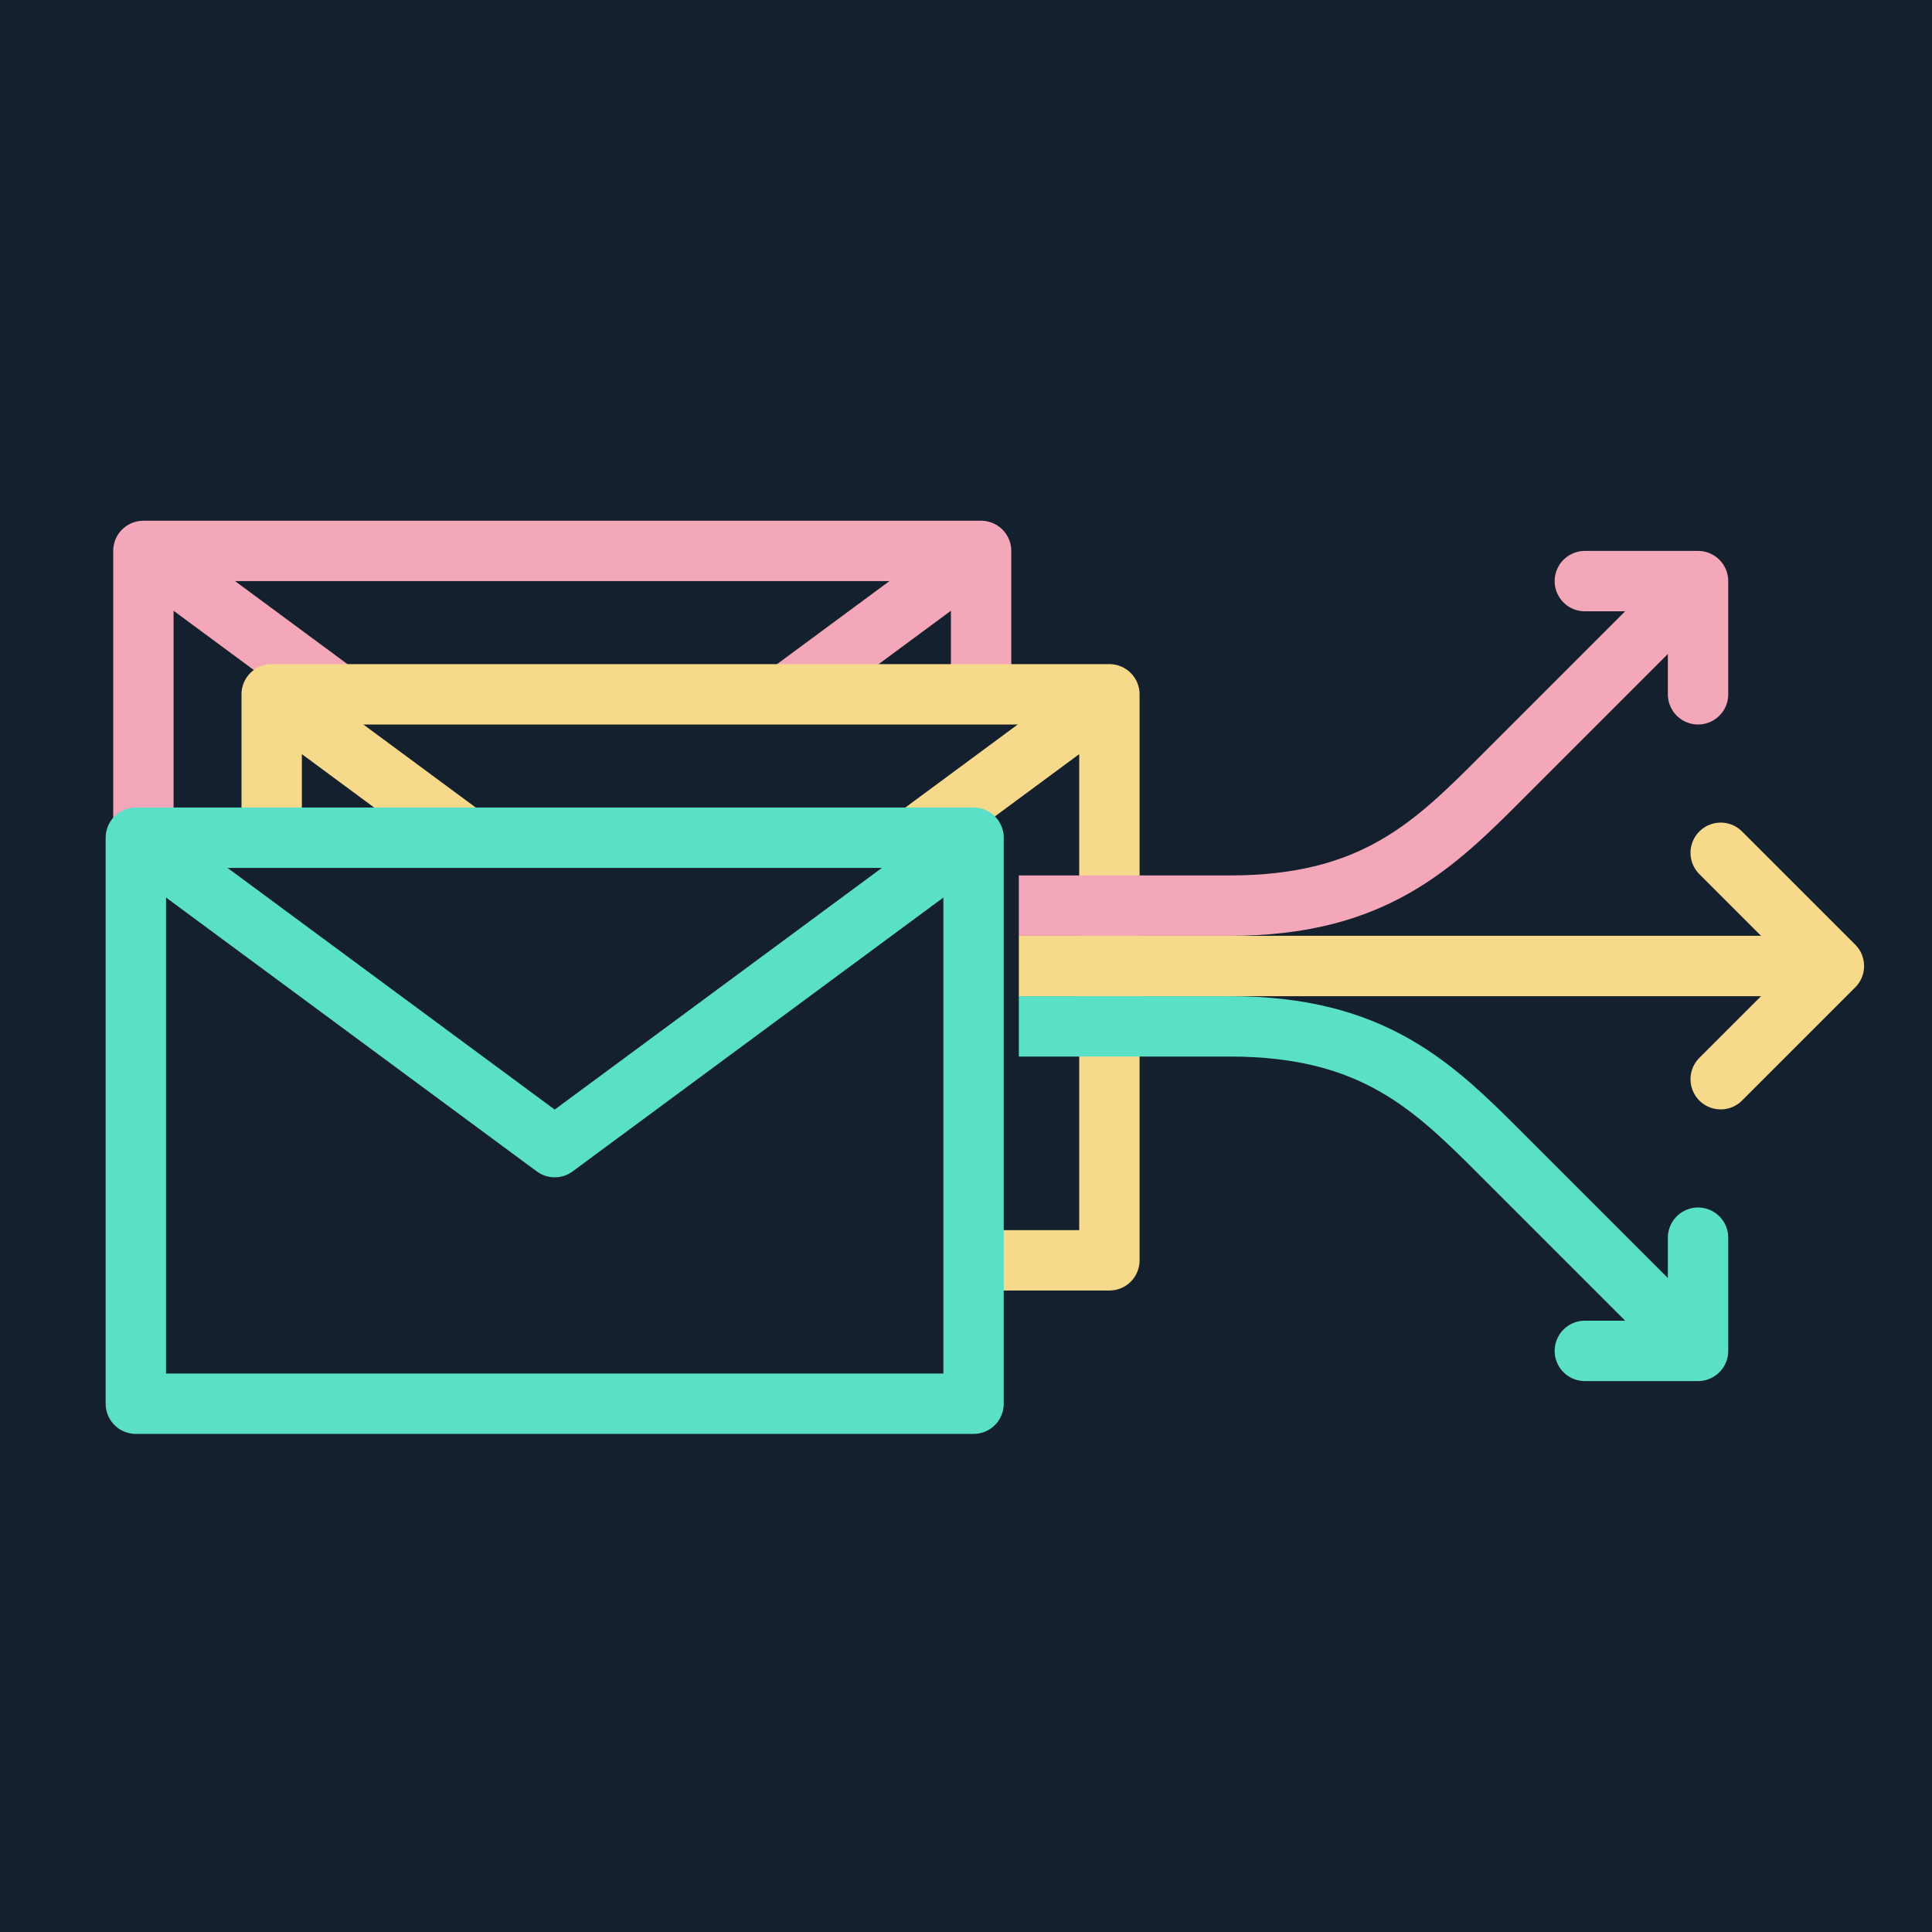
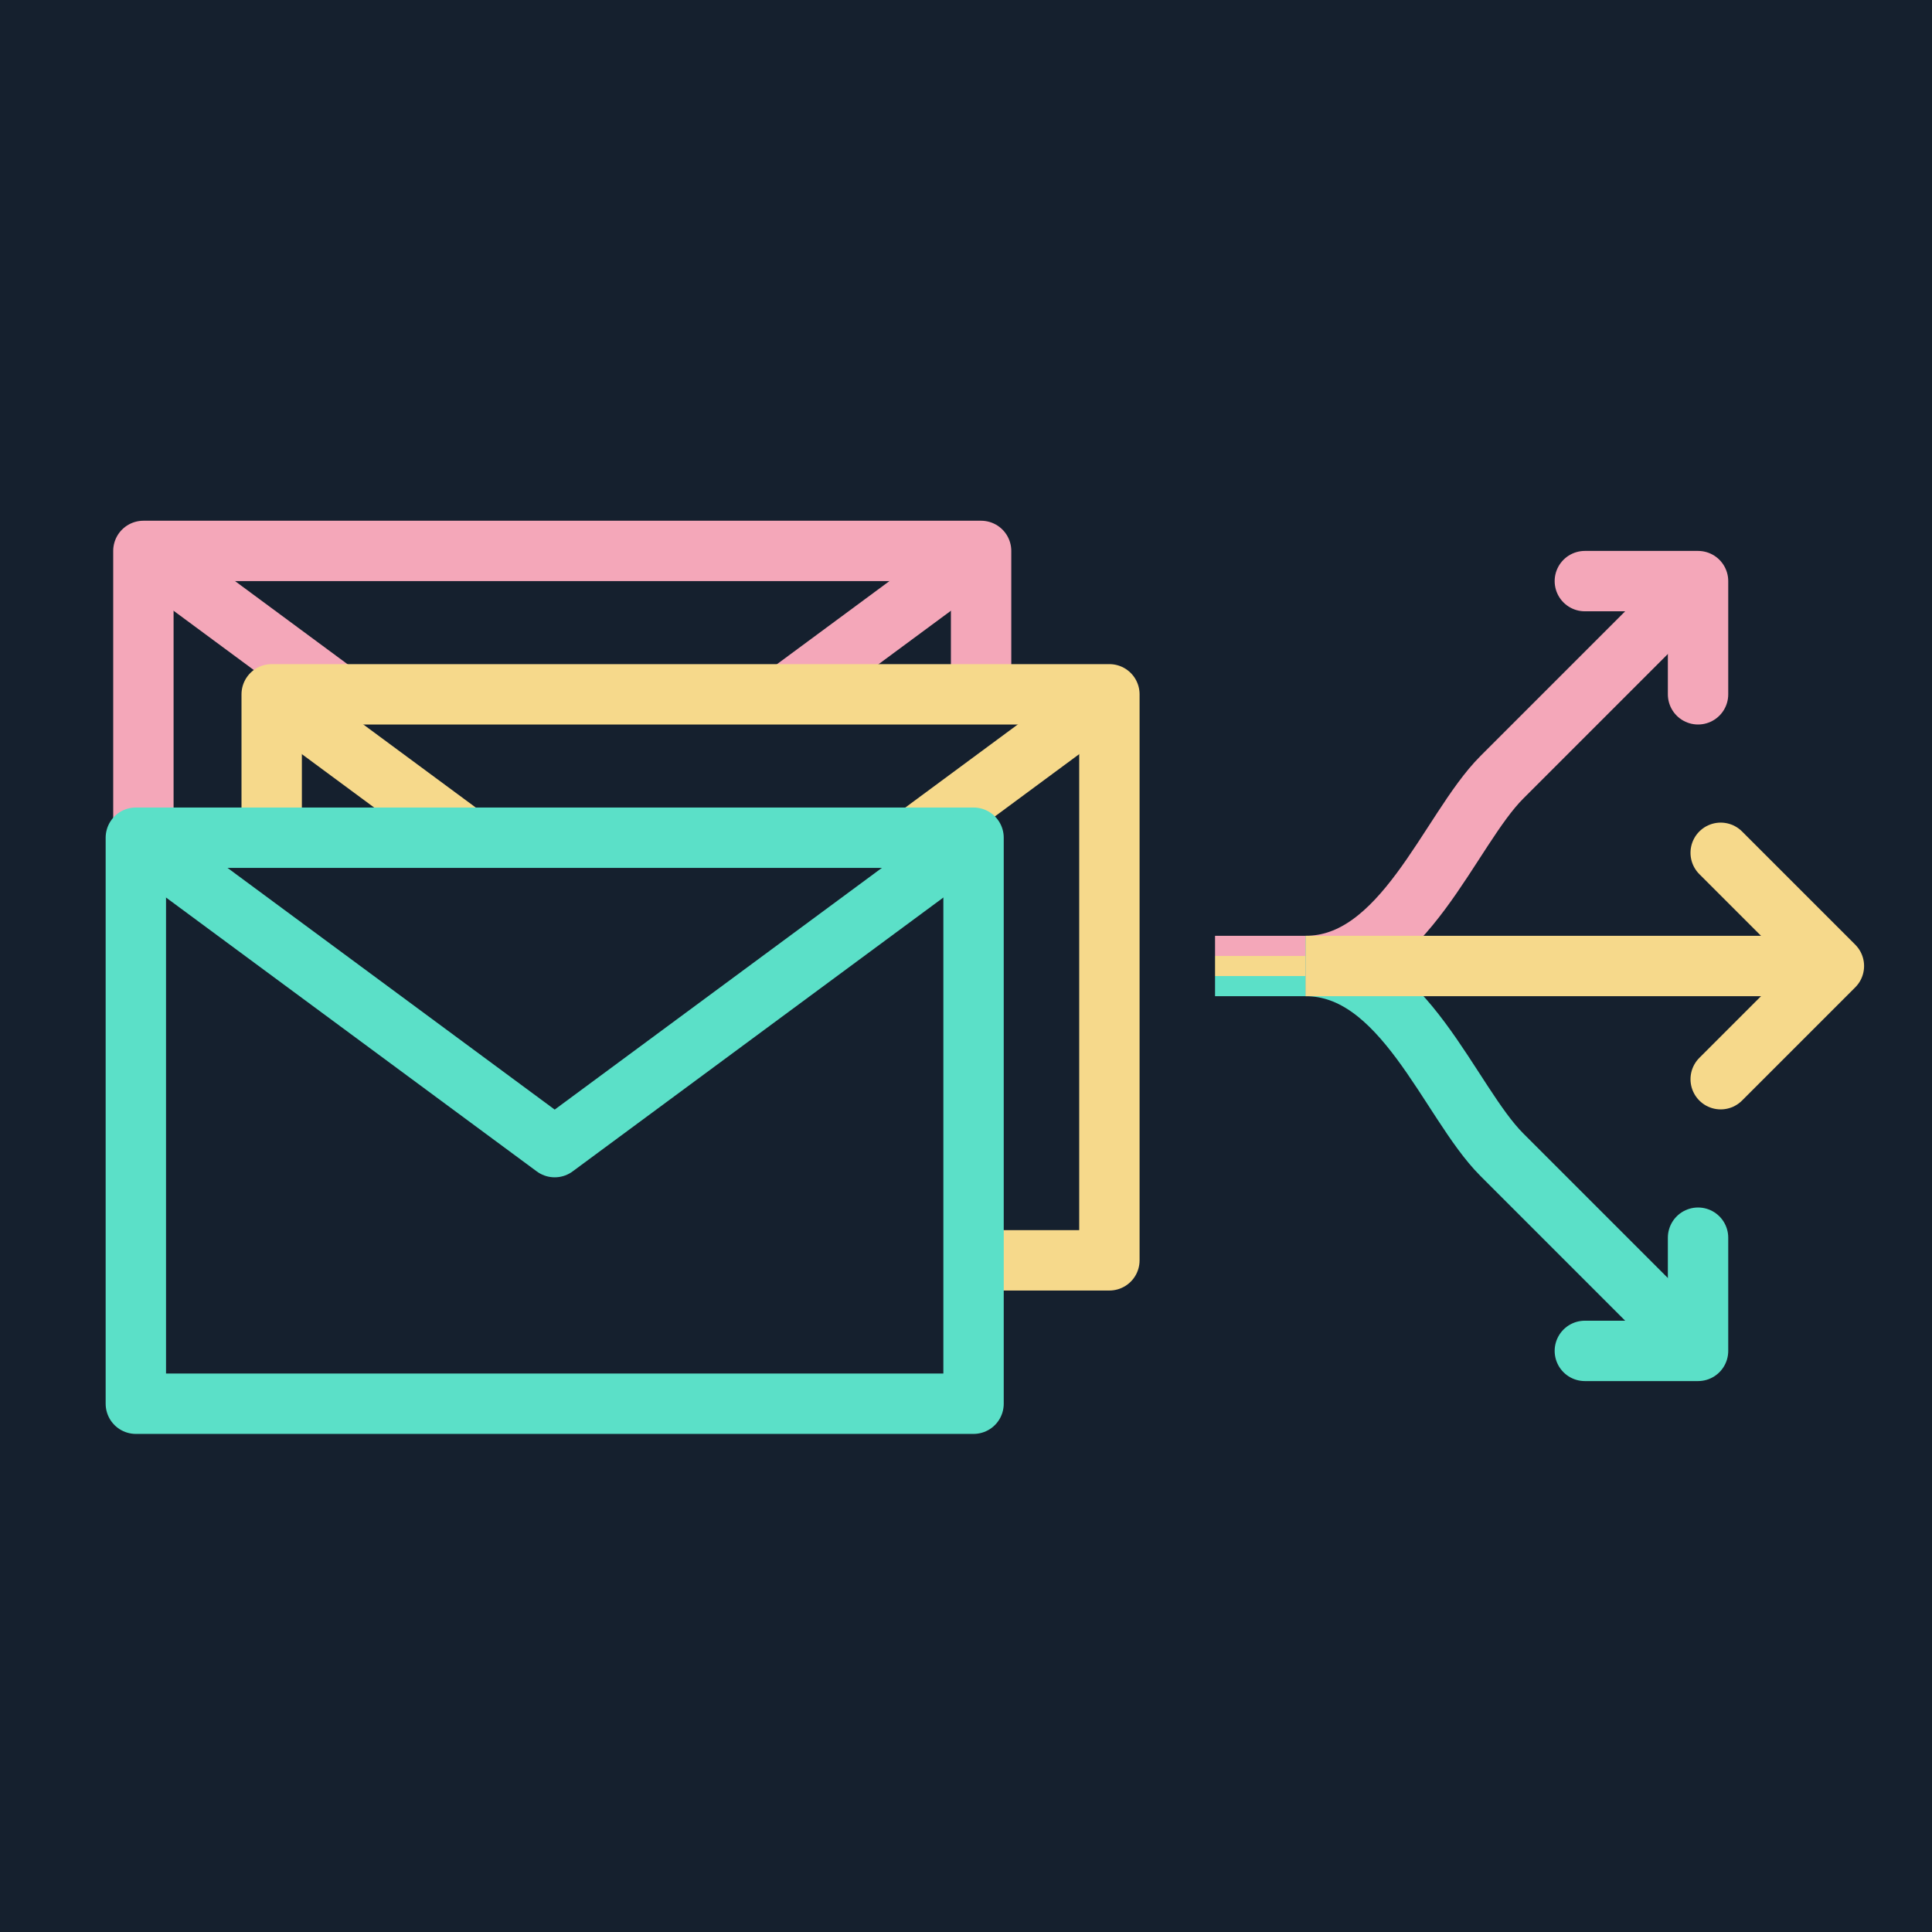
<svg xmlns="http://www.w3.org/2000/svg" viewBox="0 0 512 512" width="512" height="512">
  <rect x="0" y="0" width="512" height="512" fill="#15202E" />
  <defs>
    <g id="letter" fill="#15202E" stroke-width="16" stroke-linejoin="round">
      <rect x="44" y="184" width="222" height="150" />
      <polyline points="44,184 155,266 266,184" fill="none" />
    </g>
  </defs>
  <use href="#letter" stroke="#F4A7B9" transform="translate(-6,-38)" />
  <use href="#letter" stroke="#F6D98B" transform="translate(28,0)" />
  <use href="#letter" stroke="#5BE0C8" transform="translate(-8,38)" />
-   <g fill="none" stroke-width="16" stroke-linejoin="round">
-     <g stroke="#F4A7B9">
-       <path d="M 270,240 H 326 C 364,240 380,224 398,206 L 450,154" />
-       <polyline points="420,154 450,154 450,184" stroke-linecap="round" />
+   <g fill="none" stroke-linejoin="round">
+     <g stroke-width="5.333">
+       <path d="M 322,250.667 H 346" stroke="#F4A7B9" />
+       <path d="M 322,256 H 346" stroke="#F6D98B" />
+       <path d="M 322,261.333 H 346" stroke="#5BE0C8" />
    </g>
-     <g stroke="#5BE0C8">
-       <path d="M 270,272 H 326 C 364,272 380,288 398,306 L 450,358" />
-       <polyline points="420,358 450,358 450,328" stroke-linecap="round" />
-     </g>
-     <g stroke="#F6D98B">
-       <path d="M 270,256 H 486" />
-       <polyline points="456,226 486,256 456,286" stroke-linecap="round" />
+     <g stroke-width="16">
+       <g stroke="#F4A7B9">
+         <path d="M 346,256 C 372,256 384,220 398,206 L 450,154" />
+         <polyline points="420,154 450,154 450,184" stroke-linecap="round" />
+       </g>
+       <g stroke="#5BE0C8">
+         <path d="M 346,256 C 372,256 384,292 398,306 L 450,358" />
+         <polyline points="420,358 450,358 450,328" stroke-linecap="round" />
+       </g>
+       <g stroke="#F6D98B">
+         <path d="M 346,256 H 486" />
+         <polyline points="456,226 486,256 456,286" stroke-linecap="round" />
+       </g>
    </g>
  </g>
</svg>
